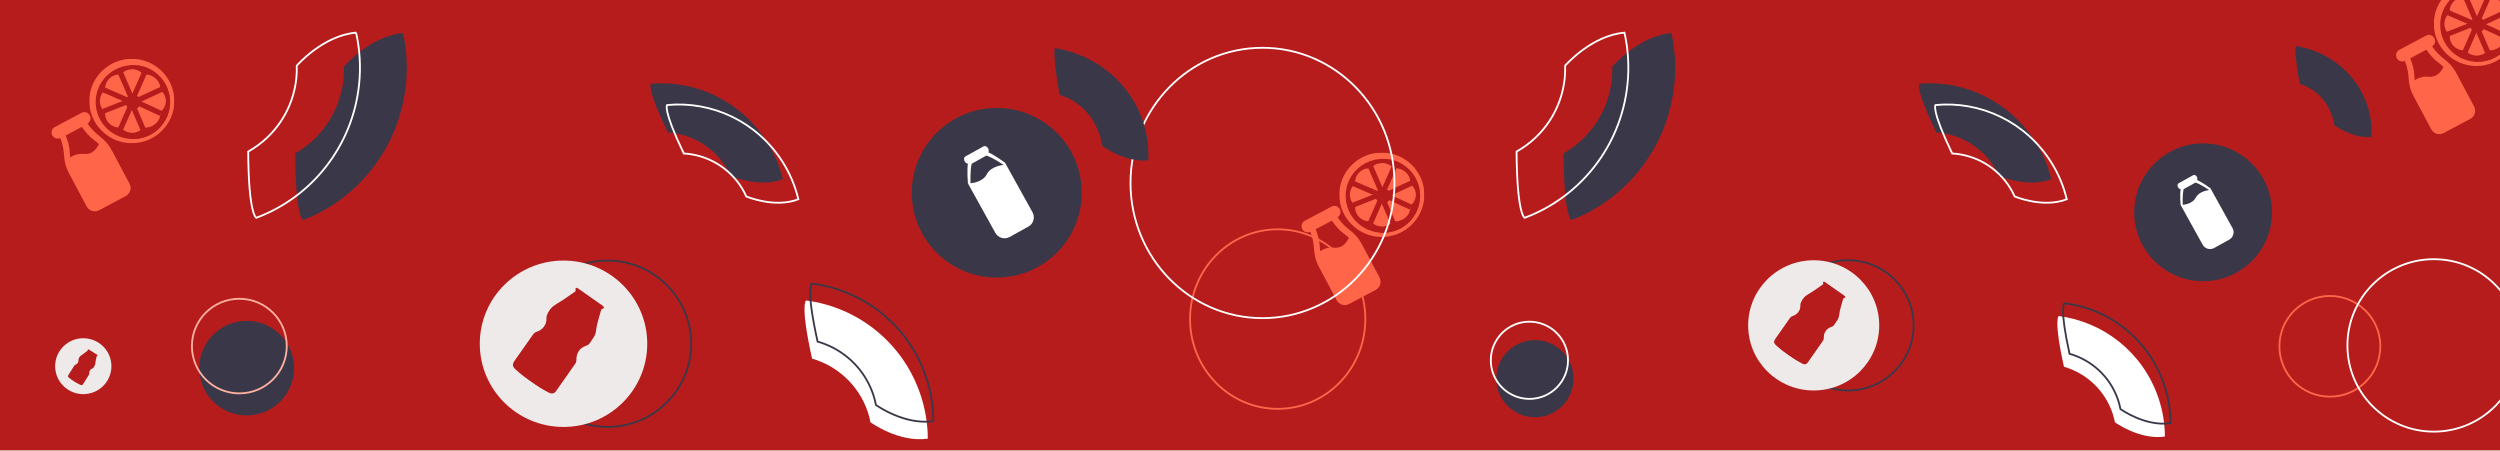
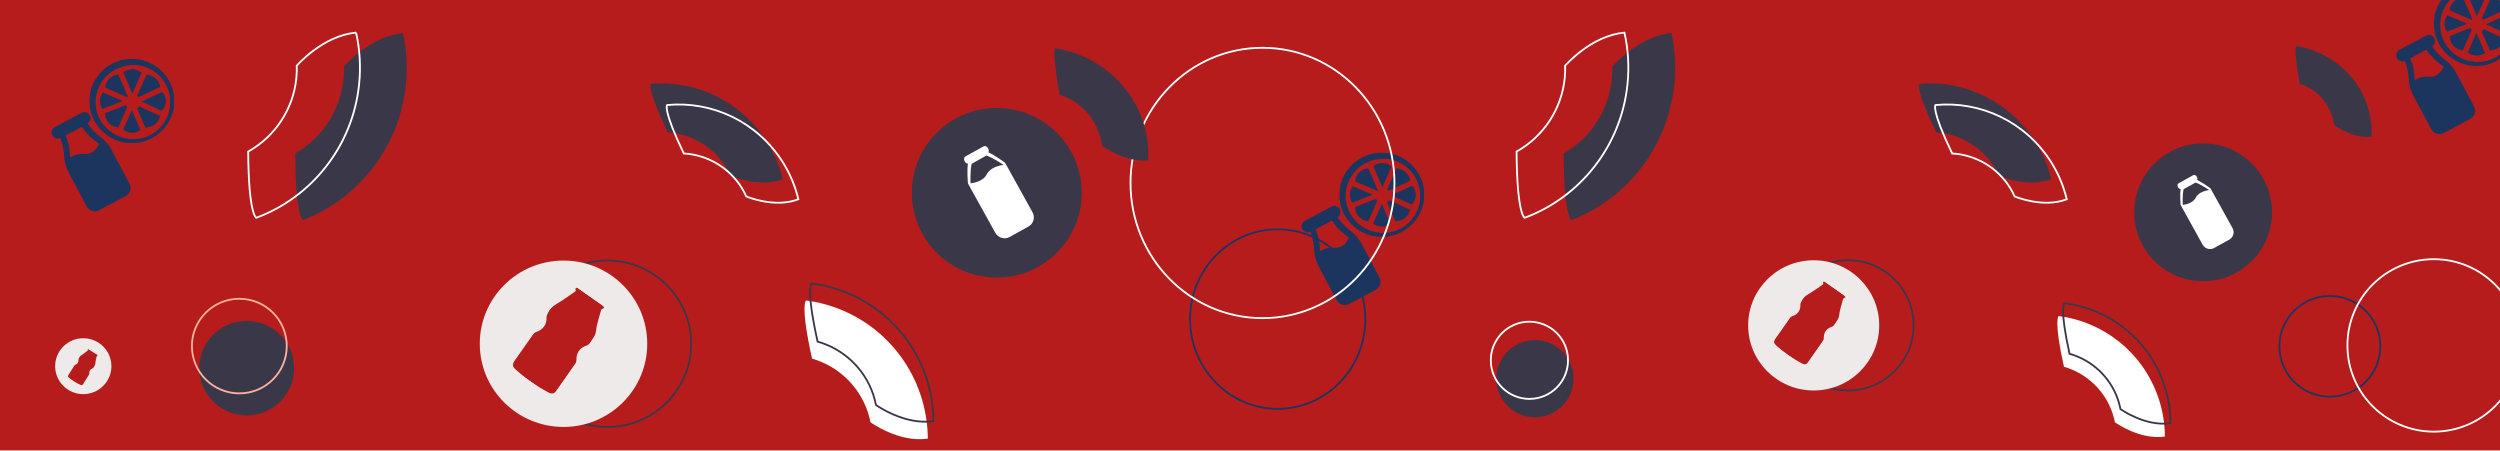
<svg xmlns="http://www.w3.org/2000/svg" xmlns:xlink="http://www.w3.org/1999/xlink" width="1360" height="245" viewBox="0 0 1360 245">
  <defs>
    <path id="a" d="M.005 0h46.28v45.913H.006z" />
    <path id="c" d="M.005 0h46.28v45.913H.006z" />
    <path id="e" d="M.005 0h46.28v45.913H.006z" />
    <path id="g" d="M36.159 14.975c-2.289-.365-4.501-.905-6.664-1.539 0 0-19.756 9.43-25.933 26.38a88.974 88.974 0 0 0 26.883 8.788c34.196 5.416 66.895-9.271 85.47-35.007 0 0-.331-4.406-33.965-13.507C70.551 11.633 53.69 17.752 36.16 14.975" />
    <path id="h" d="M.498.21h22.208v44.129H.498z" />
    <path id="j" d="M36.159 14.975c-2.289-.365-4.501-.905-6.664-1.539 0 0-19.756 9.43-25.933 26.38a88.974 88.974 0 0 0 26.883 8.788c34.196 5.416 66.895-9.271 85.47-35.007 0 0-.331-4.406-33.965-13.507C70.551 11.633 53.69 17.752 36.16 14.975" />
    <path id="k" d="M.637.268h28.376v56.387H.637z" />
  </defs>
  <g fill="none" fill-rule="evenodd" transform="translate(0 -10)">
    <path fill="#B71C1C" fill-rule="nonzero" d="M0 10h1360v245H0z" />
    <g transform="translate(48.56 42)">
      <mask id="b" fill="#fff">
        <use xlink:href="#a" />
      </mask>
-       <path fill="#FF6649" d="M23.143 0C10.423 0 0 10.34 0 22.957s10.423 22.956 23.143 22.956 23.143-10.34 23.143-22.956C46.286 10.339 35.862 0 23.143 0" mask="url(#b)" />
+       <path fill="#1C355E" d="M23.143 0C10.423 0 0 10.34 0 22.957s10.423 22.956 23.143 22.956 23.143-10.34 23.143-22.956C46.286 10.339 35.862 0 23.143 0" mask="url(#b)" />
    </g>
    <path fill="#B71C1C" d="M72.281 45.443c-11.178 0-20.25 9-20.25 20.087 0 11.088 9.072 20.087 20.25 20.087s20.25-8.999 20.25-20.087-9.072-20.087-20.25-20.087" />
    <path fill="#B71C1C" d="M83.367 82.409c-1.87 1.203-4 2.15-6.28 2.661-2.084.467-4.294.547-6.541.547V45.443c1.94 0 3.985-.02 5.785.315 2.874.533 5.367 1.705 7.647 3.307 5.227 3.674 8.553 9.98 8.553 16.465 0 6.79-3.516 13.242-9.164 16.879z" />
-     <path fill="#FF6649" d="M86.194 59.016a7.66 7.66 0 0 0-2.23-6.245c-1.645-1.633-3.98-2.423-6.263-2.186a7.741 7.741 0 0 0-11.996 0c-2.31-.238-4.618.553-6.264 2.186a7.66 7.66 0 0 0-2.23 6.245 7.55 7.55 0 0 0-2.865 5.927 7.564 7.564 0 0 0 2.866 5.955 7.66 7.66 0 0 0 2.23 6.244c1.645 1.633 3.954 2.424 6.263 2.186a7.741 7.741 0 0 0 11.996 0c2.309.238 4.618-.553 6.263-2.186a7.66 7.66 0 0 0 2.23-6.244 7.564 7.564 0 0 0 2.866-5.955 7.551 7.551 0 0 0-2.866-5.927" />
-     <path fill="#FF6649" d="M90.217 64.943c0 2.345-1.132 4.532-3.057 5.955.255 2.292-.595 4.584-2.378 6.244-1.755 1.633-4.218 2.424-6.681 2.186-1.557 1.792-3.907 2.846-6.398 2.846V47.739c2.491 0 4.84 1.054 6.398 2.846 2.434-.238 4.926.553 6.68 2.186 1.784 1.66 2.634 3.952 2.379 6.245 1.925 1.422 3.057 3.609 3.057 5.927" />
+     <path fill="#1C355E" d="M86.194 59.016a7.66 7.66 0 0 0-2.23-6.245c-1.645-1.633-3.98-2.423-6.263-2.186a7.741 7.741 0 0 0-11.996 0c-2.31-.238-4.618.553-6.264 2.186a7.66 7.66 0 0 0-2.23 6.245 7.55 7.55 0 0 0-2.865 5.927 7.564 7.564 0 0 0 2.866 5.955 7.66 7.66 0 0 0 2.23 6.244c1.645 1.633 3.954 2.424 6.263 2.186a7.741 7.741 0 0 0 11.996 0c2.309.238 4.618-.553 6.263-2.186a7.66 7.66 0 0 0 2.23-6.244 7.564 7.564 0 0 0 2.866-5.955 7.551 7.551 0 0 0-2.866-5.927" />
+     <path fill="#1C355E" d="M90.217 64.943c0 2.345-1.132 4.532-3.057 5.955.255 2.292-.595 4.584-2.378 6.244-1.755 1.633-4.218 2.424-6.681 2.186-1.557 1.792-3.907 2.846-6.398 2.846V47.739c2.491 0 4.84 1.054 6.398 2.846 2.434-.238 4.926.553 6.68 2.186 1.784 1.66 2.634 3.952 2.379 6.245 1.925 1.422 3.057 3.609 3.057 5.927" />
    <path fill="#B71C1C" d="M86.832 72.991L72.86 66.513l1.07-2.704 13.973 6.478-1.07 2.704" />
    <path fill="#B71C1C" d="M77.038 82.174l-6.492-15.045 2.765-1.025 6.492 15.046-2.765 1.024" />
    <path fill="#B71C1C" d="M66.29 82.174l-2.687-1.122 6.57-14.948 2.687 1.123-6.57 14.947" />
    <path fill="#B71C1C" d="M56.52 71.843l-1.017-2.509 14.025-5.525 1.018 2.509-14.025 5.525" />
    <path fill="#B71C1C" d="M69.416 66.104l-15.07-6.52 1.13-2.662 15.07 6.52-1.13 2.662" />
    <path fill="#B71C1C" d="M70.125 63.809l-6.522-15.06 2.735-1.01L72.86 62.8l-2.735 1.01" />
    <path fill="#B71C1C" d="M74.338 62.66l-2.635-1.091 6.622-14.978 2.635 1.092-6.622 14.978M75.078 66.104l-1.06-2.686 13.98-6.496 1.062 2.686-13.982 6.496" />
    <path fill="#B71C1C" d="M72.281 61.513c-2.24 0-4.05 1.794-4.05 4.017 0 2.223 1.81 4.018 4.05 4.018 2.242 0 4.05-1.795 4.05-4.018s-1.808-4.017-4.05-4.017" />
    <path fill="#B71C1C" d="M75.9 67.514c-.501.896-1.43 1.73-2.512 2.034-.536.15-1.078 0-1.685 0v-8.035c.367 0 .797-.056 1.176 0 .492.073.926.28 1.31.474 1.385.693 2.142 2.053 2.142 3.543 0 .631-.133 1.453-.43 1.984z" />
-     <g fill="#FF6649" fill-rule="nonzero">
+     <g fill="#1C355E" fill-rule="nonzero">
      <path d="M47.638 77.19a3.317 3.317 0 0 0 1.203-4.408c-.867-1.63-2.875-2.258-4.484-1.402l-14.57 7.747c-1.61.856-2.212 2.871-1.345 4.502a3.316 3.316 0 0 0 4.326 1.467c3.522 8.818.502 11.128 4.96 19.512l9.402 17.683c1.299 2.442 4.316 3.386 6.726 2.104l14.57-7.747c2.41-1.282 3.315-4.31 2.017-6.753L61.04 92.213c-4.466-8.398-8.048-7.153-13.403-15.024zM45.53 93.746a10.943 10.943 0 0 0-7.346 1.938 21.101 21.101 0 0 1-.232-2.617c-.073-2.93-1.027-6.463-2.215-9.363l8.802-4.68c1.74 2.606 4.135 5.373 6.524 7.072a21.192 21.192 0 0 1 2.786 2.37c-.769 1.072-2.628 5.844-8.32 5.28z" />
    </g>
    <g>
      <g transform="translate(728.56 93)">
        <mask id="d" fill="#fff">
          <use xlink:href="#c" />
        </mask>
-         <path fill="#FF6649" d="M23.143 0C10.423 0 0 10.34 0 22.957s10.423 22.956 23.143 22.956 23.143-10.34 23.143-22.956C46.286 10.339 35.862 0 23.143 0" mask="url(#d)" />
+         <path fill="#1C355E" d="M23.143 0C10.423 0 0 10.34 0 22.957s10.423 22.956 23.143 22.956 23.143-10.34 23.143-22.956C46.286 10.339 35.862 0 23.143 0" mask="url(#d)" />
      </g>
      <path fill="#B71C1C" d="M752.281 96.443c-11.178 0-20.25 9-20.25 20.087 0 11.088 9.072 20.087 20.25 20.087s20.25-8.999 20.25-20.087-9.072-20.087-20.25-20.087" />
      <path fill="#B71C1C" d="M763.367 133.409c-1.87 1.203-4 2.15-6.28 2.661-2.084.467-4.294.547-6.541.547V96.443c1.94 0 3.985-.02 5.785.315 2.874.533 5.367 1.705 7.647 3.307 5.227 3.674 8.553 9.98 8.553 16.465 0 6.79-3.516 13.242-9.164 16.879z" />
-       <path fill="#FF6649" d="M766.194 110.016a7.66 7.66 0 0 0-2.23-6.245c-1.645-1.633-3.98-2.423-6.263-2.186a7.741 7.741 0 0 0-11.996 0c-2.31-.238-4.618.553-6.264 2.186a7.66 7.66 0 0 0-2.23 6.245 7.55 7.55 0 0 0-2.865 5.927 7.564 7.564 0 0 0 2.866 5.955 7.66 7.66 0 0 0 2.23 6.244c1.645 1.633 3.954 2.424 6.263 2.186a7.741 7.741 0 0 0 11.996 0c2.309.238 4.618-.553 6.263-2.186a7.66 7.66 0 0 0 2.23-6.244 7.564 7.564 0 0 0 2.866-5.955 7.551 7.551 0 0 0-2.866-5.927" />
-       <path fill="#FF6649" d="M770.217 115.943c0 2.345-1.132 4.532-3.057 5.955.255 2.292-.595 4.584-2.378 6.244-1.755 1.633-4.218 2.424-6.681 2.186-1.557 1.792-3.907 2.846-6.398 2.846V98.739c2.491 0 4.84 1.054 6.398 2.846 2.434-.238 4.926.553 6.68 2.186 1.784 1.66 2.634 3.952 2.379 6.245 1.925 1.422 3.057 3.609 3.057 5.927" />
+       <path fill="#1C355E" d="M766.194 110.016a7.66 7.66 0 0 0-2.23-6.245c-1.645-1.633-3.98-2.423-6.263-2.186a7.741 7.741 0 0 0-11.996 0c-2.31-.238-4.618.553-6.264 2.186a7.66 7.66 0 0 0-2.23 6.245 7.55 7.55 0 0 0-2.865 5.927 7.564 7.564 0 0 0 2.866 5.955 7.66 7.66 0 0 0 2.23 6.244c1.645 1.633 3.954 2.424 6.263 2.186a7.741 7.741 0 0 0 11.996 0c2.309.238 4.618-.553 6.263-2.186a7.66 7.66 0 0 0 2.23-6.244 7.564 7.564 0 0 0 2.866-5.955 7.551 7.551 0 0 0-2.866-5.927" />
+       <path fill="#1C355E" d="M770.217 115.943c0 2.345-1.132 4.532-3.057 5.955.255 2.292-.595 4.584-2.378 6.244-1.755 1.633-4.218 2.424-6.681 2.186-1.557 1.792-3.907 2.846-6.398 2.846V98.739c2.491 0 4.84 1.054 6.398 2.846 2.434-.238 4.926.553 6.68 2.186 1.784 1.66 2.634 3.952 2.379 6.245 1.925 1.422 3.057 3.609 3.057 5.927" />
      <path fill="#B71C1C" d="M766.832 123.991l-13.972-6.478 1.07-2.704 13.973 6.478-1.07 2.704" />
      <path fill="#B71C1C" d="M757.038 133.174l-6.492-15.045 2.765-1.025 6.492 15.046-2.765 1.024" />
      <path fill="#B71C1C" d="M746.29 133.174l-2.687-1.122 6.57-14.948 2.687 1.123-6.57 14.947" />
      <path fill="#B71C1C" d="M736.52 122.843l-1.017-2.509 14.025-5.525 1.018 2.509-14.025 5.525" />
      <path fill="#B71C1C" d="M749.416 117.104l-15.07-6.52 1.13-2.662 15.07 6.52-1.13 2.662" />
      <path fill="#B71C1C" d="M750.125 114.809l-6.522-15.06 2.735-1.01 6.522 15.06-2.735 1.01" />
      <path fill="#B71C1C" d="M754.338 113.66l-2.635-1.091 6.622-14.978 2.635 1.092-6.622 14.978M755.078 117.104l-1.06-2.686 13.98-6.496 1.062 2.686-13.982 6.496" />
      <path fill="#B71C1C" d="M752.281 112.513c-2.24 0-4.05 1.794-4.05 4.017 0 2.223 1.81 4.018 4.05 4.018 2.242 0 4.05-1.795 4.05-4.018s-1.808-4.017-4.05-4.017" />
      <path fill="#B71C1C" d="M755.9 118.514c-.501.896-1.43 1.73-2.512 2.034-.536.15-1.078 0-1.685 0v-8.035c.367 0 .797-.056 1.176 0 .492.073.926.28 1.31.474 1.385.693 2.142 2.053 2.142 3.543 0 .631-.133 1.453-.43 1.984z" />
    </g>
-     <g fill="#FF6649" fill-rule="nonzero">
+     <g fill="#1C355E" fill-rule="nonzero">
      <path d="M727.638 128.19a3.317 3.317 0 0 0 1.203-4.408c-.867-1.63-2.875-2.258-4.484-1.402l-14.57 7.747c-1.61.856-2.212 2.871-1.345 4.502a3.316 3.316 0 0 0 4.326 1.467c3.522 8.818.502 11.128 4.96 19.512l9.402 17.683c1.299 2.442 4.316 3.386 6.726 2.104l14.57-7.747c2.41-1.282 3.315-4.31 2.017-6.753l-9.402-17.682c-4.466-8.398-8.048-7.153-13.403-15.024zm-2.108 16.557a10.943 10.943 0 0 0-7.346 1.938 21.101 21.101 0 0 1-.232-2.617c-.073-2.93-1.027-6.463-2.215-9.363l8.802-4.68c1.74 2.606 4.135 5.373 6.524 7.072a21.192 21.192 0 0 1 2.786 2.37c-.769 1.072-2.628 5.844-8.32 5.28z" />
    </g>
    <ellipse cx="45.305" cy="209.205" fill="#EEEAEA" fill-rule="nonzero" rx="15.305" ry="15.205" />
    <path fill="#B71C1C" d="M52.64 203.708c-.26 1.257-.686 2.584-.761 3.924-.05.887-.515 1.447-.875 2.126-.202.383-.488.599-.896.76-1.08.426-1.65 1.465-1.549 2.613.02.23-.032.51-.152.705-1.05 1.704-2.122 3.395-3.19 5.087-.373.59-.793.735-1.421.453a27.796 27.796 0 0 1-6.326-3.937c-.555-.458-.606-.887-.218-1.507 1.044-1.667 2.084-3.337 3.146-4.994.134-.209.363-.415.59-.499 1.12-.412 1.832-1.423 1.714-2.615-.04-.406.11-.698.249-1.049.423-1.075 1.377-1.545 2.226-2.154.79-.567 1.553-1.17 2.322-1.766.174-.134.384-.227.25-.558-.09-.224.118-.367.375-.262.077.031.145.082.216.126 1.504.939 3.01 1.873 4.506 2.822.135.086.212.264.316.4l-.522.325z" />
    <g>
      <g transform="translate(1324)">
        <mask id="f" fill="#fff">
          <use xlink:href="#e" />
        </mask>
-         <path fill="#FF6649" d="M23.143 0C10.423 0 0 10.34 0 22.957s10.423 22.956 23.143 22.956 23.143-10.34 23.143-22.956C46.286 10.339 35.862 0 23.143 0" mask="url(#f)" />
+         <path fill="#1C355E" d="M23.143 0C10.423 0 0 10.34 0 22.957s10.423 22.956 23.143 22.956 23.143-10.34 23.143-22.956C46.286 10.339 35.862 0 23.143 0" mask="url(#f)" />
      </g>
      <path fill="#B71C1C" d="M1347.721 3.443c-11.178 0-20.25 9-20.25 20.087 0 11.088 9.072 20.087 20.25 20.087s20.25-8.999 20.25-20.087-9.072-20.087-20.25-20.087" />
      <path fill="#B71C1C" d="M1358.807 40.409c-1.87 1.203-4 2.15-6.28 2.661-2.084.467-4.294.547-6.541.547V3.443c1.94 0 3.985-.02 5.785.315 2.874.533 5.366 1.705 7.647 3.307 5.227 3.674 8.553 9.98 8.553 16.465 0 6.79-3.516 13.242-9.164 16.879z" />
-       <path fill="#FF6649" d="M1361.634 17.016a7.66 7.66 0 0 0-2.23-6.245c-1.645-1.633-3.98-2.423-6.263-2.186a7.741 7.741 0 0 0-11.996 0c-2.31-.238-4.618.553-6.264 2.186a7.66 7.66 0 0 0-2.23 6.245 7.55 7.55 0 0 0-2.865 5.927 7.564 7.564 0 0 0 2.866 5.955 7.66 7.66 0 0 0 2.23 6.244c1.645 1.633 3.954 2.424 6.263 2.186a7.741 7.741 0 0 0 11.996 0c2.309.238 4.618-.553 6.263-2.186a7.66 7.66 0 0 0 2.23-6.244 7.564 7.564 0 0 0 2.866-5.955 7.551 7.551 0 0 0-2.866-5.927" />
-       <path fill="#FF6649" d="M1365.657 22.943c0 2.345-1.132 4.532-3.057 5.955.255 2.292-.595 4.584-2.378 6.244-1.755 1.633-4.218 2.424-6.681 2.186-1.557 1.792-3.907 2.846-6.398 2.846V5.739c2.491 0 4.84 1.054 6.398 2.846 2.434-.238 4.926.553 6.68 2.186 1.784 1.66 2.634 3.952 2.379 6.245 1.925 1.422 3.057 3.609 3.057 5.927" />
+       <path fill="#1C355E" d="M1361.634 17.016a7.66 7.66 0 0 0-2.23-6.245c-1.645-1.633-3.98-2.423-6.263-2.186a7.741 7.741 0 0 0-11.996 0c-2.31-.238-4.618.553-6.264 2.186a7.66 7.66 0 0 0-2.23 6.245 7.55 7.55 0 0 0-2.865 5.927 7.564 7.564 0 0 0 2.866 5.955 7.66 7.66 0 0 0 2.23 6.244c1.645 1.633 3.954 2.424 6.263 2.186a7.741 7.741 0 0 0 11.996 0c2.309.238 4.618-.553 6.263-2.186a7.66 7.66 0 0 0 2.23-6.244 7.564 7.564 0 0 0 2.866-5.955 7.551 7.551 0 0 0-2.866-5.927" />
+       <path fill="#1C355E" d="M1365.657 22.943c0 2.345-1.132 4.532-3.057 5.955.255 2.292-.595 4.584-2.378 6.244-1.755 1.633-4.218 2.424-6.681 2.186-1.557 1.792-3.907 2.846-6.398 2.846V5.739c2.491 0 4.84 1.054 6.398 2.846 2.434-.238 4.926.553 6.68 2.186 1.784 1.66 2.634 3.952 2.379 6.245 1.925 1.422 3.057 3.609 3.057 5.927" />
      <path fill="#B71C1C" d="M1362.272 30.991l-13.972-6.478 1.07-2.704 13.973 6.478-1.07 2.704" />
      <path fill="#B71C1C" d="M1352.478 40.174l-6.492-15.045 2.765-1.025 6.492 15.046-2.765 1.024" />
      <path fill="#B71C1C" d="M1341.73 40.174l-2.687-1.122 6.57-14.948 2.687 1.123-6.57 14.947" />
      <path fill="#B71C1C" d="M1331.96 29.843l-1.017-2.509 14.025-5.525 1.018 2.509-14.025 5.525" />
      <path fill="#B71C1C" d="M1344.856 24.104l-15.07-6.52 1.13-2.662 15.07 6.52-1.13 2.662" />
      <path fill="#B71C1C" d="M1345.565 21.809l-6.522-15.06 2.735-1.01 6.522 15.06-2.735 1.01" />
      <path fill="#B71C1C" d="M1349.778 20.66l-2.635-1.091 6.622-14.978 2.635 1.092-6.622 14.978M1350.518 24.104l-1.06-2.686 13.98-6.496 1.062 2.686-13.982 6.496" />
      <path fill="#B71C1C" d="M1347.721 19.513c-2.24 0-4.05 1.794-4.05 4.017 0 2.223 1.81 4.018 4.05 4.018 2.242 0 4.05-1.795 4.05-4.018s-1.808-4.017-4.05-4.017" />
      <path fill="#B71C1C" d="M1351.34 25.514c-.501.896-1.43 1.73-2.513 2.034-.535.15-1.077 0-1.684 0v-8.035c.367 0 .797-.056 1.176 0 .492.073.926.28 1.31.474 1.385.693 2.142 2.053 2.142 3.543 0 .631-.133 1.453-.43 1.984z" />
    </g>
-     <g fill="#FF6649" fill-rule="nonzero">
+     <g fill="#1C355E" fill-rule="nonzero">
      <path d="M1323.078 35.19a3.317 3.317 0 0 0 1.202-4.408c-.866-1.63-2.874-2.258-4.483-1.402l-14.57 7.747c-1.61.856-2.212 2.871-1.345 4.502a3.316 3.316 0 0 0 4.326 1.467c3.522 8.818.502 11.128 4.96 19.512l9.402 17.683c1.299 2.442 4.316 3.386 6.726 2.104l14.57-7.747c2.41-1.282 3.315-4.31 2.017-6.753l-9.402-17.682c-4.466-8.398-8.048-7.153-13.403-15.024zm-2.108 16.557a10.943 10.943 0 0 0-7.346 1.938 21.101 21.101 0 0 1-.232-2.617c-.073-2.93-1.027-6.463-2.215-9.363l8.802-4.68c1.74 2.606 4.135 5.373 6.524 7.072a21.192 21.192 0 0 1 2.786 2.37c-.769 1.072-2.628 5.844-8.32 5.28z" />
    </g>
    <g>
      <g fill-rule="nonzero" transform="translate(615 36)">
-         <ellipse cx="80.067" cy="147.587" stroke="#FF6649" rx="47.674" ry="48.831" />
-         <ellipse cx="652.453" cy="162.39" stroke="#FF6649" rx="27.453" ry="27.39" />
+         <ellipse cx="80.067" cy="147.587" stroke="#1C355E" rx="47.674" ry="48.831" />
+         <ellipse cx="652.453" cy="162.39" stroke="#1C355E" rx="27.453" ry="27.39" />
        <ellipse cx="709" cy="161.905" stroke="#FFF" rx="47" ry="46.905" />
        <ellipse cx="71.791" cy="73.533" stroke="#FFF" rx="71.791" ry="73.533" />
      </g>
      <path fill="#FFF" d="M1149.196 234.707c.564 1.66.981 3.335 1.317 5.01 0 0 13.444 9.78 27.19 7.765-.035-7-1.17-14.128-3.562-21.143-8.455-24.807-30.079-41.33-54.214-44.414 0 0-2.885 1.818 2.86 27.585 11.915 3.432 22.073 12.479 26.409 25.197" />
      <path stroke="#3A3848" d="M1180.748 240.2a65.865 65.865 0 0 0-3.508-21.095c-8.4-24.736-30.02-41.163-54.197-44.173 0 0-2.896 1.822 2.789 27.525 11.928 3.392 22.08 12.393 26.387 25.072.563 1.658.974 3.326 1.308 4.995 0 0 13.441 9.727 27.221 7.675z" />
      <g fill-rule="nonzero" transform="matrix(0 -1 -1 0 856 237)">
        <circle cx="21" cy="21" r="21" fill="#3A3848" />
        <circle cx="31" cy="24" r="21" stroke="#FFF" />
      </g>
      <path fill="#3A3848" d="M876.846 53.028c.24-2.305.29-4.582.237-6.835 0 0 14.222-16.643 32.194-18.222a88.974 88.974 0 0 1 1.53 28.24c-3.619 34.434-26.269 62.217-55.935 73.499 0 0-4.17-1.46-4.256-36.304 14.1-8.023 24.374-22.725 26.23-40.378" />
      <path stroke="#FFF" d="M883.713 27.775a87.257 87.257 0 0 1 1.643 28.02c-3.507 34.138-26.162 61.606-55.93 72.687 0 0-4.197-1.464-4.41-36.025a51.74 51.74 0 0 0 26.202-39.949c.235-2.287.274-4.543.216-6.777 0 0 14.225-16.457 32.28-17.956z" />
      <g>
        <g fill-rule="nonzero" transform="translate(951 151)">
          <ellipse cx="54.351" cy="36" stroke="#3A3848" rx="35.649" ry="35.419" />
          <ellipse cx="35.649" cy="36" fill="#EEEAEA" rx="35.649" ry="35.419" />
        </g>
        <g transform="rotate(35 240.256 1648.08)">
          <mask id="i" fill="#fff">
            <use xlink:href="#h" />
          </mask>
          <path fill="#B71C1C" d="M18.425 1.936c1.043 2.804 1.85 5.948 3.36 8.687 1.002 1.813.778 3.491.91 5.275.074 1.004-.223 1.782-.83 2.603-1.604 2.169-1.442 4.922.18 7.065.325.429.57 1.048.575 1.581.038 4.657.016 9.314.004 13.97-.004 1.622-.654 2.425-2.245 2.64-5.79.787-11.586.766-17.376-.004-1.664-.22-2.298-1.006-2.3-2.706-.004-4.578-.02-9.155.023-13.732.006-.579.203-1.267.549-1.712 1.7-2.19 1.852-5.063.143-7.274-.582-.752-.648-1.514-.81-2.376-.497-2.644.806-4.747 1.727-6.993.858-2.089 1.616-4.22 2.398-6.341.177-.478.478-.921-.197-1.412C4.08.877 4.313.34 4.95.23c.19-.032.389-.016.583-.016 4.134.006 8.267.002 12.4.037.374.003.745.261 1.118.4l-.627 1.285" mask="url(#i)" />
        </g>
      </g>
      <g>
        <path fill="#3A3848" d="M1085.048 101.095c.943 1.51 1.745 3.065 2.468 4.637 0 0 15.429 6.705 28.37 1.753a68.343 68.343 0 0 0-8.466-20.004c-14.107-22.547-39.11-34.107-63.394-31.92 0 0-2.387 2.41 9.3 26.486 12.44.796 24.49 7.49 31.722 19.048" />
        <path stroke="#FFF" d="M1124.312 118.396A67.024 67.024 0 0 0 1116 98.507c-13.93-22.38-38.832-33.722-63.119-31.361 0 0-2.403 2.421 9.1 26.345a39.805 39.805 0 0 1 31.558 18.761c.934 1.5 1.721 3.043 2.434 4.605 0 0 15.37 6.575 28.339 1.54z" />
      </g>
      <g transform="translate(1161 29)">
        <circle cx="37.5" cy="96.5" r="37.5" fill="#3A3848" />
        <path fill="#3A3848" d="M129.143 55.439a46.532 46.532 0 0 0-1.83-15.542c-5.39-18.341-21.12-30.971-39.309-33.852 0 0-1.299 1.58 2 20.554 8.9 2.818 15.269 9.364 18.034 18.767.36 1.228.606 2.462.794 3.693 0 0 9.797 7.495 20.311 6.38" />
        <path fill="#FFF" d="M34.206 78.891c.252-.454.228-1.116-.105-1.718-.462-.832-1.343-1.23-1.965-.885l-8.012 4.441c-.622.345-.747 1.3-.288 2.128.333.602.884.978 1.399 1.007-.416 3.302-.032 8.088-.01 8.326l.022.29 11.991 21.634c1.23 2.219 4.031 3.032 6.237 1.81l8.252-4.575c2.21-1.225 3.005-4.031 1.775-6.25L41.51 83.466l-.234-.173c-.195-.142-4.05-3.004-7.07-4.402zm-.699 9.601c-1.828 3.635-7.106 3.94-7.106 3.94s-.243-5.543.5-8.533l6.46-3.58c2.921.958 7.496 4.099 7.496 4.099s-5.522.44-7.35 4.074z" />
      </g>
    </g>
    <g>
      <path fill="#FFF" d="M472.04 233.977c.647 1.904 1.126 3.823 1.511 5.743 0 0 15.413 11.215 31.174 8.904a76.127 76.127 0 0 0-4.083-24.241c-9.695-28.443-34.488-47.387-62.16-50.923 0 0-3.308 2.084 3.279 31.627 13.66 3.935 25.308 14.308 30.28 28.89" />
      <path stroke="#3A3848" d="M507.728 239.099a75.518 75.518 0 0 0-4.022-24.186c-9.632-28.362-34.419-47.196-62.14-50.647 0 0-3.32 2.09 3.198 31.559 13.676 3.89 25.317 14.209 30.254 28.747.646 1.9 1.117 3.813 1.5 5.727 0 0 15.411 11.152 31.21 8.8z" />
      <g fill-rule="nonzero" transform="matrix(0 -1 -1 0 160 236)">
        <ellipse cx="25.733" cy="25.8" fill="#3A3848" rx="25.733" ry="25.8" />
        <ellipse cx="37.733" cy="29.8" stroke="#FFB0A1" rx="25.733" ry="25.8" />
      </g>
      <path fill="#3A3848" d="M186.846 53.028c.24-2.305.29-4.582.237-6.835 0 0 14.222-16.643 32.194-18.222a88.974 88.974 0 0 1 1.53 28.24c-3.619 34.434-26.269 62.217-55.935 73.499 0 0-4.17-1.46-4.256-36.304 14.1-8.023 24.374-22.725 26.23-40.378" />
      <path stroke="#FFF" d="M193.713 27.775a87.257 87.257 0 0 1 1.643 28.02c-3.507 34.138-26.162 61.606-55.93 72.687 0 0-4.197-1.464-4.41-36.025a51.74 51.74 0 0 0 26.202-39.949c.235-2.287.274-4.543.216-6.777 0 0 14.225-16.457 32.28-17.956z" />
      <g>
        <g fill-rule="nonzero" transform="translate(261 151)">
          <ellipse cx="69.448" cy="46" stroke="#3A3848" rx="45.552" ry="45.258" />
          <ellipse cx="45.552" cy="46" fill="#EEEAEA" rx="45.552" ry="45.258" />
        </g>
        <g transform="rotate(35 -103.575 571.794)">
          <mask id="l" fill="#fff">
            <use xlink:href="#k" />
          </mask>
          <path fill="#B71C1C" d="M23.543 2.474c1.333 3.583 2.363 7.6 4.294 11.1 1.28 2.317.993 4.461 1.162 6.74.095 1.284-.284 2.278-1.06 3.326-2.05 2.771-1.843 6.29.23 9.028.415.548.728 1.338.734 2.02.048 5.95.021 11.9.005 17.852-.005 2.07-.836 3.097-2.868 3.373-7.399 1.004-14.804.977-22.203-.006C1.711 55.625.9 54.621.9 52.448.893 46.6.872 40.751.929 34.902c.006-.74.258-1.618.7-2.188 2.173-2.799 2.366-6.469.182-9.293-.742-.961-.827-1.936-1.034-3.037-.635-3.378 1.03-6.065 2.207-8.935 1.095-2.67 2.065-5.393 3.064-8.103.226-.61.61-1.176-.253-1.803-.58-.422-.284-1.11.53-1.249.244-.041.498-.02.747-.02C12.353.28 17.635.275 22.916.32c.477.004.952.333 1.428.512l-.8 1.641" mask="url(#l)" />
        </g>
      </g>
      <g>
        <path fill="#3A3848" d="M395.048 101.095c.943 1.51 1.745 3.065 2.468 4.637 0 0 15.429 6.705 28.37 1.753a68.343 68.343 0 0 0-8.466-20.004c-14.107-22.547-39.11-34.107-63.394-31.92 0 0-2.387 2.41 9.3 26.486 12.44.796 24.49 7.49 31.722 19.048" />
        <path stroke="#FFF" d="M434.312 118.396A67.024 67.024 0 0 0 426 98.507c-13.93-22.38-38.832-33.722-63.119-31.361 0 0-2.403 2.421 9.1 26.345a39.805 39.805 0 0 1 31.558 18.761c.934 1.5 1.721 3.043 2.434 4.605 0 0 15.37 6.575 28.339 1.54z" />
      </g>
      <g transform="translate(496 30)">
        <ellipse cx="46.235" cy="84.864" fill="#3A3848" rx="46.235" ry="46.136" />
        <path fill="#3A3848" d="M128.667 67.217a57.607 57.607 0 0 0-2.261-19.206C119.75 25.342 100.342 9.729 77.9 6.164c0 0-1.601 1.954 2.474 25.403 10.979 3.484 18.838 11.576 22.252 23.197.446 1.518.75 3.043.98 4.564 0 0 12.09 9.264 25.06 7.889" />
        <path fill="#FFF" d="M41.674 62.847c.313-.565.282-1.39-.132-2.137-.575-1.037-1.671-1.532-2.444-1.103l-9.961 5.521c-.773.429-.928 1.617-.357 2.648.415.748 1.1 1.217 1.74 1.254-.515 4.107-.035 10.062-.007 10.358l.027.362 14.922 26.92c1.531 2.762 5.014 3.775 7.756 2.255l10.26-5.687c2.747-1.523 3.734-5.013 2.203-7.775L50.76 68.543l-.291-.216c-.242-.177-5.04-3.74-8.794-5.48zm-.865 11.945c-2.272 4.521-8.835 4.897-8.835 4.897s-.305-6.895.619-10.615l8.032-4.452c3.632 1.194 9.322 5.104 9.322 5.104s-6.867.545-9.138 5.066z" />
      </g>
    </g>
  </g>
</svg>
